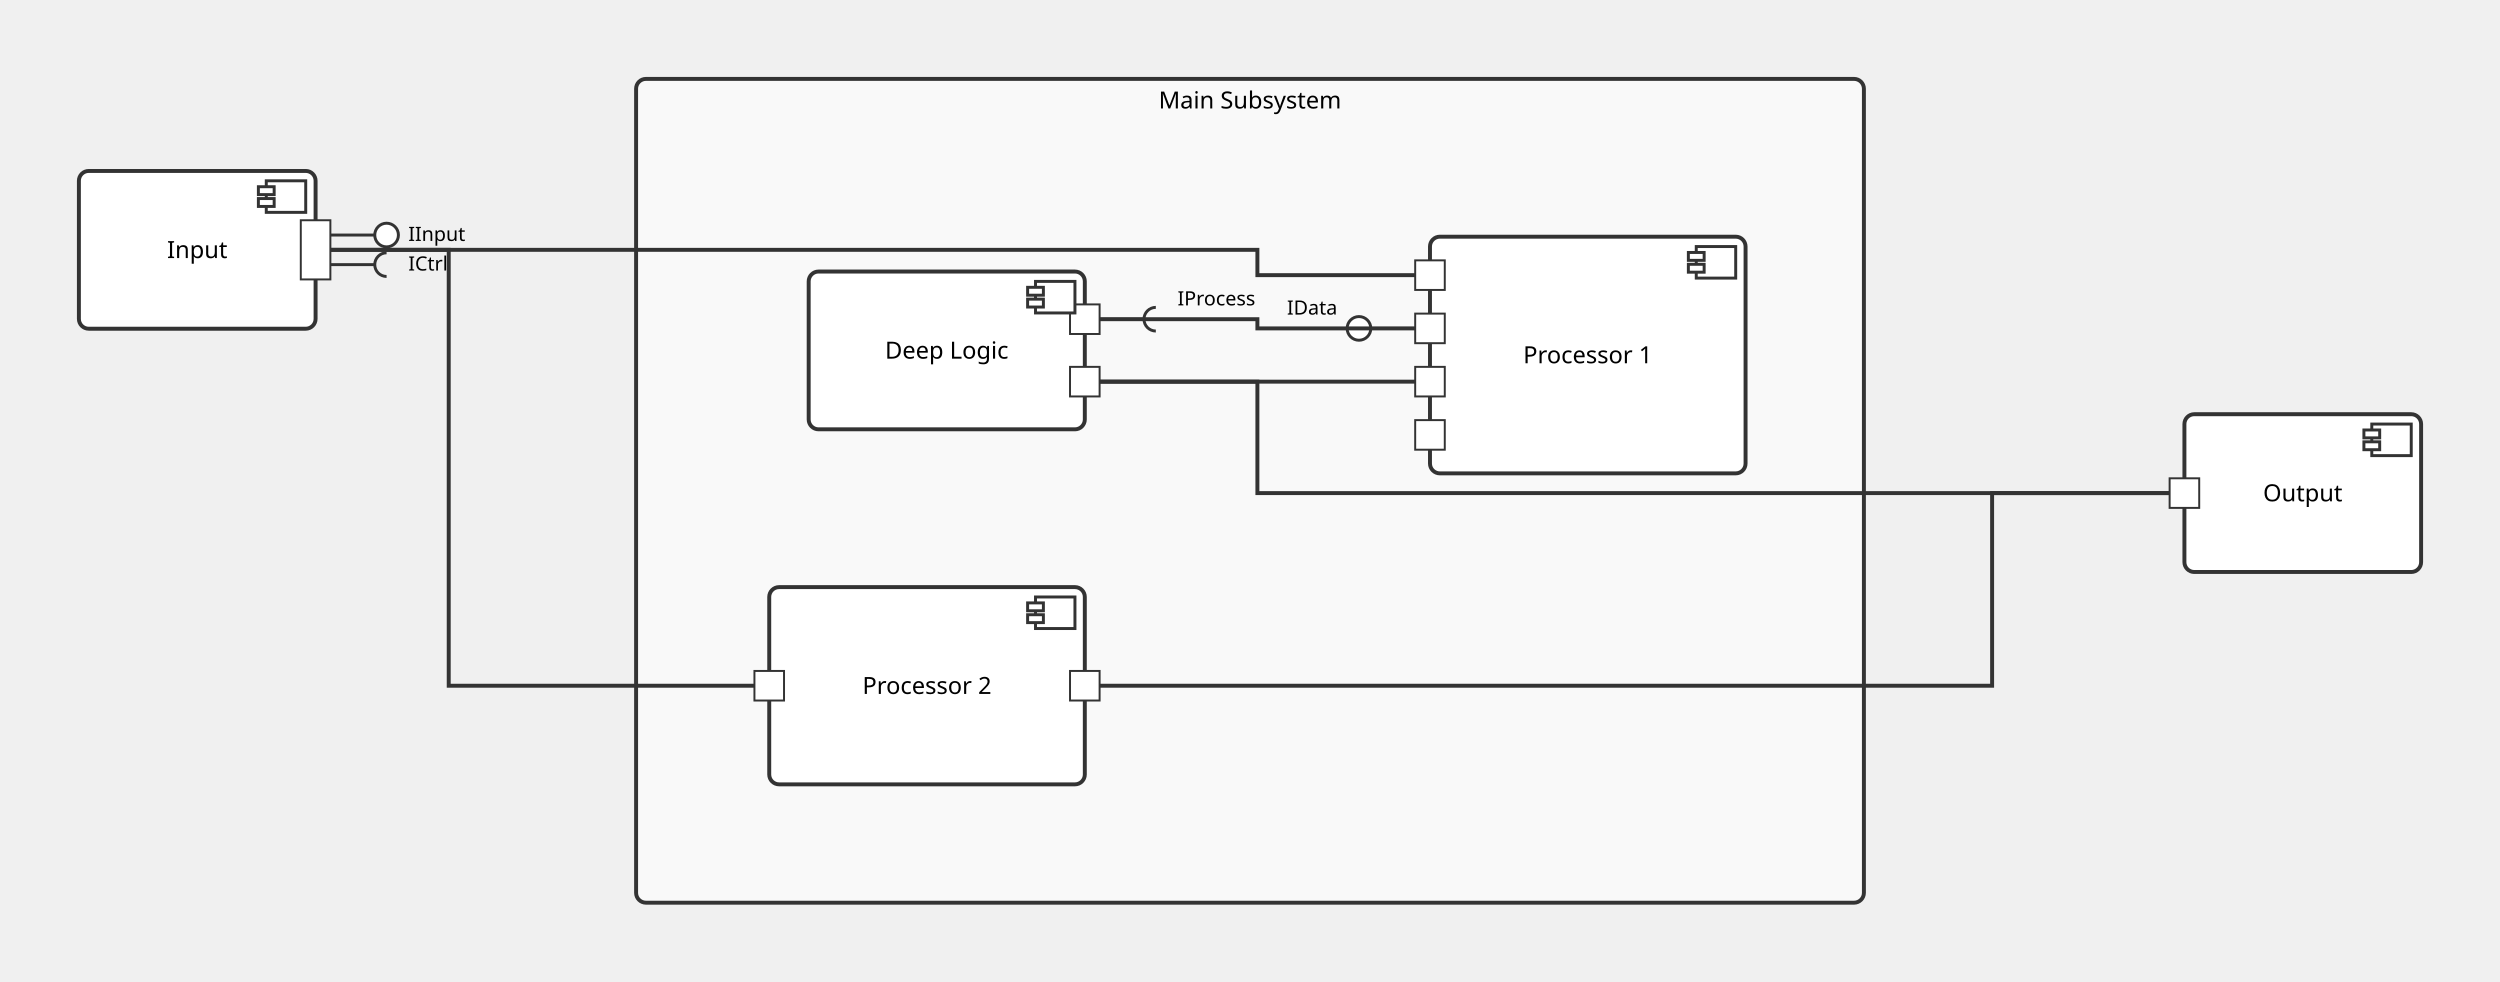
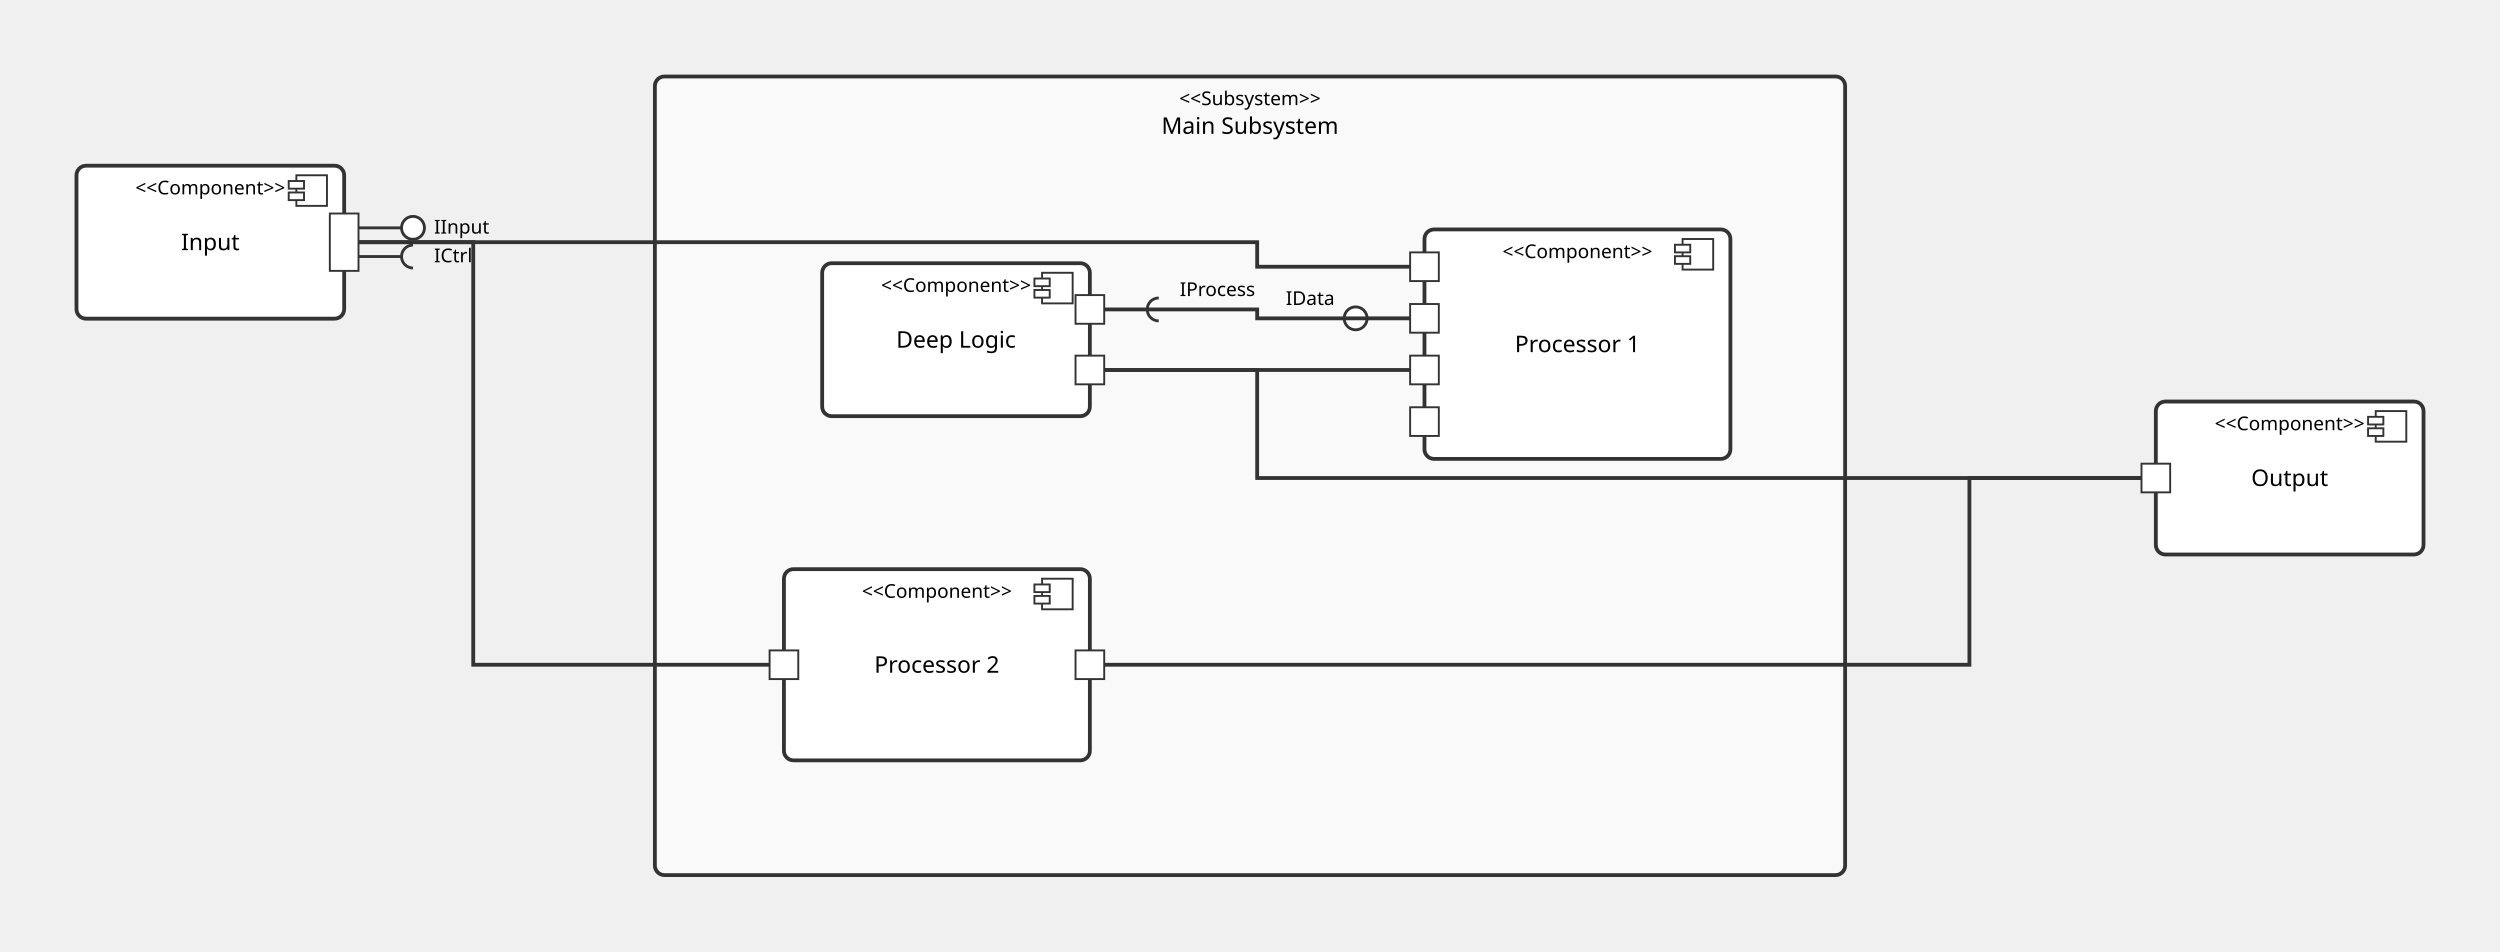
- <svg xmlns="http://www.w3.org/2000/svg" width="1267.5" height="497.667" viewBox="0 0 1267.5 497.667" style="font-family: sans-serif;">
+ <svg xmlns="http://www.w3.org/2000/svg" width="1307.5" height="497.667" viewBox="0 0 1307.5 497.667" style="font-family: sans-serif;">
  <defs>
    <marker id="arrowhead" markerWidth="10" markerHeight="7" refX="10" refY="3.5" orient="auto">
      <polygon points="0 0, 10 3.5, 0 7" fill="#333" />
    </marker>
  </defs>
  <g transform="translate(40, 86.66667)" id="input_node" class="component">
-     <rect width="120" height="80" fill="#ffffff" stroke="#333" stroke-width="2" rx="5" />
-     <text x="60" y="40" text-anchor="middle" dominant-baseline="middle" font-size="12px" fill="#000">Input</text>
-     <line x1="120" y1="32.5" x2="150" y2="32.5" stroke="#333" stroke-width="1.5" />
-     <circle cx="156" cy="32.5" r="6" fill="#ffffff" stroke="#333" stroke-width="1.5" />
-     <text x="167" y="35.5" text-anchor="start" font-size="10px" fill="#000">IInput</text>
-     <line x1="120" y1="47.5" x2="150" y2="47.5" stroke="#333" stroke-width="1.5" />
-     <g transform="translate(156, 47.5) rotate(0)">
+     <rect width="140" height="80" fill="#ffffff" stroke="#333" stroke-width="2" rx="5" />
+     <text x="70" y="15" text-anchor="middle" font-size="10px" fill="#000">&lt;&lt;Component&gt;&gt;</text>
+     <text x="70" y="40" text-anchor="middle" dominant-baseline="middle" font-size="12px" fill="#000">Input</text>
+     <line x1="140" y1="32.5" x2="170" y2="32.5" stroke="#333" stroke-width="1.5" />
+     <circle cx="176" cy="32.5" r="6" fill="#ffffff" stroke="#333" stroke-width="1.5" />
+     <text x="187" y="35.5" text-anchor="start" font-size="10px" fill="#000">IInput</text>
+     <line x1="140" y1="47.5" x2="170" y2="47.5" stroke="#333" stroke-width="1.5" />
+     <g transform="translate(176, 47.5) rotate(0)">
      <path d="M 0 -6 A 6 6 0 0 0 0 6" fill="none" stroke="#333" stroke-width="1.5" />
    </g>
-     <text x="167" y="50.5" text-anchor="start" font-size="10px" fill="#000">ICtrl</text>
-     <rect x="112.5" y="25" width="15" height="30" fill="#ffffff" stroke="#333" stroke-width="1" class="port" />
-     <g transform="translate(95, 5)">
-       <rect x="0" y="0" width="20" height="16" fill="#ffffff" stroke="#333" stroke-width="1.5" />
-       <rect x="-4" y="3" width="8" height="4" fill="#ffffff" stroke="#333" stroke-width="1.5" />
-       <rect x="-4" y="9" width="8" height="4" fill="#ffffff" stroke="#333" stroke-width="1.5" />
+     <text x="187" y="50.5" text-anchor="start" font-size="10px" fill="#000">ICtrl</text>
+     <rect x="132.5" y="25" width="15" height="30" fill="#ffffff" stroke="#333" stroke-width="1" class="port" />
+     <g transform="translate(115, 5)">
+       <rect x="0" y="0" width="16" height="16" fill="#ffffff" stroke="#333" stroke-width="1" />
+       <rect x="-4" y="3" width="8" height="4" fill="#ffffff" stroke="#333" stroke-width="1" />
+       <rect x="-4" y="9" width="8" height="4" fill="#ffffff" stroke="#333" stroke-width="1" />
    </g>
  </g>
-   <g transform="translate(322.5, 40)" id="sub_main" class="subsystem">
+   <g transform="translate(342.5, 40)" id="sub_main" class="subsystem">
    <rect width="622.5" height="417.667" fill="#f9f9f9" stroke="#333" stroke-width="2" rx="5" />
-     <text x="311.25" y="15" text-anchor="middle" dominant-baseline="auto" font-size="12px" fill="#000">Main Subsystem</text>
+     <text x="311.25" y="15" text-anchor="middle" font-size="10px" fill="#000">&lt;&lt;Subsystem&gt;&gt;</text>
+     <text x="311.25" y="30" text-anchor="middle" dominant-baseline="auto" font-size="12px" fill="#000">Main Subsystem</text>
    <g transform="translate(402.5, 80)" id="proc_1" class="component">
      <rect width="160" height="120" fill="#ffffff" stroke="#333" stroke-width="2" rx="5" />
+       <text x="80" y="15" text-anchor="middle" font-size="10px" fill="#000">&lt;&lt;Component&gt;&gt;</text>
      <text x="80" y="60" text-anchor="middle" dominant-baseline="middle" font-size="12px" fill="#000">Processor 1</text>
      <rect x="-7.5" y="12" width="15" height="15" fill="#ffffff" stroke="#333" stroke-width="1" class="port" />
      <rect x="-7.5" y="66" width="15" height="15" fill="#ffffff" stroke="#333" stroke-width="1" class="port" />
      <line x1="0" y1="46.5" x2="-30" y2="46.5" stroke="#333" stroke-width="1.5" />
      <circle cx="-36" cy="46.5" r="6" fill="#ffffff" stroke="#333" stroke-width="1.5" />
      <text x="-47" y="39.5" text-anchor="end" font-size="10px" fill="#000">IData</text>
      <rect x="-7.5" y="39" width="15" height="15" fill="#ffffff" stroke="#333" stroke-width="1" class="port" />
      <rect x="-7.5" y="93" width="15" height="15" fill="#ffffff" stroke="#333" stroke-width="1" class="port" />
      <g transform="translate(135, 5)">
-         <rect x="0" y="0" width="20" height="16" fill="#ffffff" stroke="#333" stroke-width="1.5" />
-         <rect x="-4" y="3" width="8" height="4" fill="#ffffff" stroke="#333" stroke-width="1.5" />
-         <rect x="-4" y="9" width="8" height="4" fill="#ffffff" stroke="#333" stroke-width="1.5" />
+         <rect x="0" y="0" width="16" height="16" fill="#ffffff" stroke="#333" stroke-width="1" />
+         <rect x="-4" y="3" width="8" height="4" fill="#ffffff" stroke="#333" stroke-width="1" />
+         <rect x="-4" y="9" width="8" height="4" fill="#ffffff" stroke="#333" stroke-width="1" />
      </g>
    </g>
    <g transform="translate(67.5, 257.6667)" id="proc_2" class="component">
      <rect width="160" height="100" fill="#ffffff" stroke="#333" stroke-width="2" rx="5" />
+       <text x="80" y="15" text-anchor="middle" font-size="10px" fill="#000">&lt;&lt;Component&gt;&gt;</text>
      <text x="80" y="50" text-anchor="middle" dominant-baseline="middle" font-size="12px" fill="#000">Processor 2</text>
      <rect x="-7.5" y="42.5" width="15" height="15" fill="#ffffff" stroke="#333" stroke-width="1" class="port" />
      <rect x="152.5" y="42.5" width="15" height="15" fill="#ffffff" stroke="#333" stroke-width="1" class="port" />
      <g transform="translate(135, 5)">
-         <rect x="0" y="0" width="20" height="16" fill="#ffffff" stroke="#333" stroke-width="1.5" />
-         <rect x="-4" y="3" width="8" height="4" fill="#ffffff" stroke="#333" stroke-width="1.5" />
-         <rect x="-4" y="9" width="8" height="4" fill="#ffffff" stroke="#333" stroke-width="1.5" />
+         <rect x="0" y="0" width="16" height="16" fill="#ffffff" stroke="#333" stroke-width="1" />
+         <rect x="-4" y="3" width="8" height="4" fill="#ffffff" stroke="#333" stroke-width="1" />
+         <rect x="-4" y="9" width="8" height="4" fill="#ffffff" stroke="#333" stroke-width="1" />
      </g>
    </g>
    <g transform="translate(87.5, 97.66667)" id="deep_1" class="component">
      <rect width="140" height="80" fill="#ffffff" stroke="#333" stroke-width="2" rx="5" />
+       <text x="70" y="15" text-anchor="middle" font-size="10px" fill="#000">&lt;&lt;Component&gt;&gt;</text>
      <text x="70" y="40" text-anchor="middle" dominant-baseline="middle" font-size="12px" fill="#000">Deep Logic</text>
      <line x1="140" y1="24.167" x2="170" y2="24.167" stroke="#333" stroke-width="1.5" />
      <g transform="translate(176, 24.16667) rotate(0)">
        <path d="M 0 -6 A 6 6 0 0 0 0 6" fill="none" stroke="#333" stroke-width="1.5" />
      </g>
      <text x="187" y="17.167" text-anchor="start" font-size="10px" fill="#000">IProcess</text>
      <rect x="132.5" y="16.667" width="15" height="15" fill="#ffffff" stroke="#333" stroke-width="1" class="port" />
      <rect x="132.5" y="48.333" width="15" height="15" fill="#ffffff" stroke="#333" stroke-width="1" class="port" />
      <g transform="translate(115, 5)">
-         <rect x="0" y="0" width="20" height="16" fill="#ffffff" stroke="#333" stroke-width="1.5" />
-         <rect x="-4" y="3" width="8" height="4" fill="#ffffff" stroke="#333" stroke-width="1.5" />
-         <rect x="-4" y="9" width="8" height="4" fill="#ffffff" stroke="#333" stroke-width="1.5" />
+         <rect x="0" y="0" width="16" height="16" fill="#ffffff" stroke="#333" stroke-width="1" />
+         <rect x="-4" y="3" width="8" height="4" fill="#ffffff" stroke="#333" stroke-width="1" />
+         <rect x="-4" y="9" width="8" height="4" fill="#ffffff" stroke="#333" stroke-width="1" />
      </g>
    </g>
    <path d="M 395 126.5 L 315 126.5 L 315 121.833 L 235 121.833" fill="none" stroke="#333" stroke-width="2" />
    <path d="M 235 153.5 L 395 153.5" fill="none" stroke="#333" stroke-width="2" />
  </g>
-   <g transform="translate(1107.5, 210)" id="output_node" class="component">
-     <rect width="120" height="80" fill="#ffffff" stroke="#333" stroke-width="2" rx="5" />
-     <text x="60" y="40" text-anchor="middle" dominant-baseline="middle" font-size="12px" fill="#000">Output</text>
+   <g transform="translate(1127.5, 210)" id="output_node" class="component">
+     <rect width="140" height="80" fill="#ffffff" stroke="#333" stroke-width="2" rx="5" />
+     <text x="70" y="15" text-anchor="middle" font-size="10px" fill="#000">&lt;&lt;Component&gt;&gt;</text>
+     <text x="70" y="40" text-anchor="middle" dominant-baseline="middle" font-size="12px" fill="#000">Output</text>
    <rect x="-7.5" y="32.5" width="15" height="15" fill="#ffffff" stroke="#333" stroke-width="1" class="port" />
-     <g transform="translate(95, 5)">
-       <rect x="0" y="0" width="20" height="16" fill="#ffffff" stroke="#333" stroke-width="1.5" />
-       <rect x="-4" y="3" width="8" height="4" fill="#ffffff" stroke="#333" stroke-width="1.5" />
-       <rect x="-4" y="9" width="8" height="4" fill="#ffffff" stroke="#333" stroke-width="1.5" />
+     <g transform="translate(115, 5)">
+       <rect x="0" y="0" width="16" height="16" fill="#ffffff" stroke="#333" stroke-width="1" />
+       <rect x="-4" y="3" width="8" height="4" fill="#ffffff" stroke="#333" stroke-width="1" />
+       <rect x="-4" y="9" width="8" height="4" fill="#ffffff" stroke="#333" stroke-width="1" />
    </g>
  </g>
-   <path d="M 167.5 126.667 L 637.5 126.667 L 637.5 139.5 L 717.5 139.5" fill="none" stroke="#333" stroke-width="2" />
-   <path d="M 167.5 126.667 L 227.5 126.667 L 227.5 347.667 L 382.5 347.667" fill="none" stroke="#333" stroke-width="2" />
-   <path d="M 557.5 193.5 L 637.5 193.5 L 637.5 250 L 1100 250" fill="none" stroke="#333" stroke-width="2" />
-   <path d="M 557.5 347.667 L 1010 347.667 L 1010 250 L 1100 250" fill="none" stroke="#333" stroke-width="2" />
+   <path d="M 187.5 126.667 L 657.5 126.667 L 657.5 139.5 L 737.5 139.5" fill="none" stroke="#333" stroke-width="2" />
+   <path d="M 187.5 126.667 L 247.5 126.667 L 247.5 347.667 L 402.5 347.667" fill="none" stroke="#333" stroke-width="2" />
+   <path d="M 577.5 193.5 L 657.5 193.5 L 657.5 250 L 1120 250" fill="none" stroke="#333" stroke-width="2" />
+   <path d="M 577.5 347.667 L 1030 347.667 L 1030 250 L 1120 250" fill="none" stroke="#333" stroke-width="2" />
</svg>
